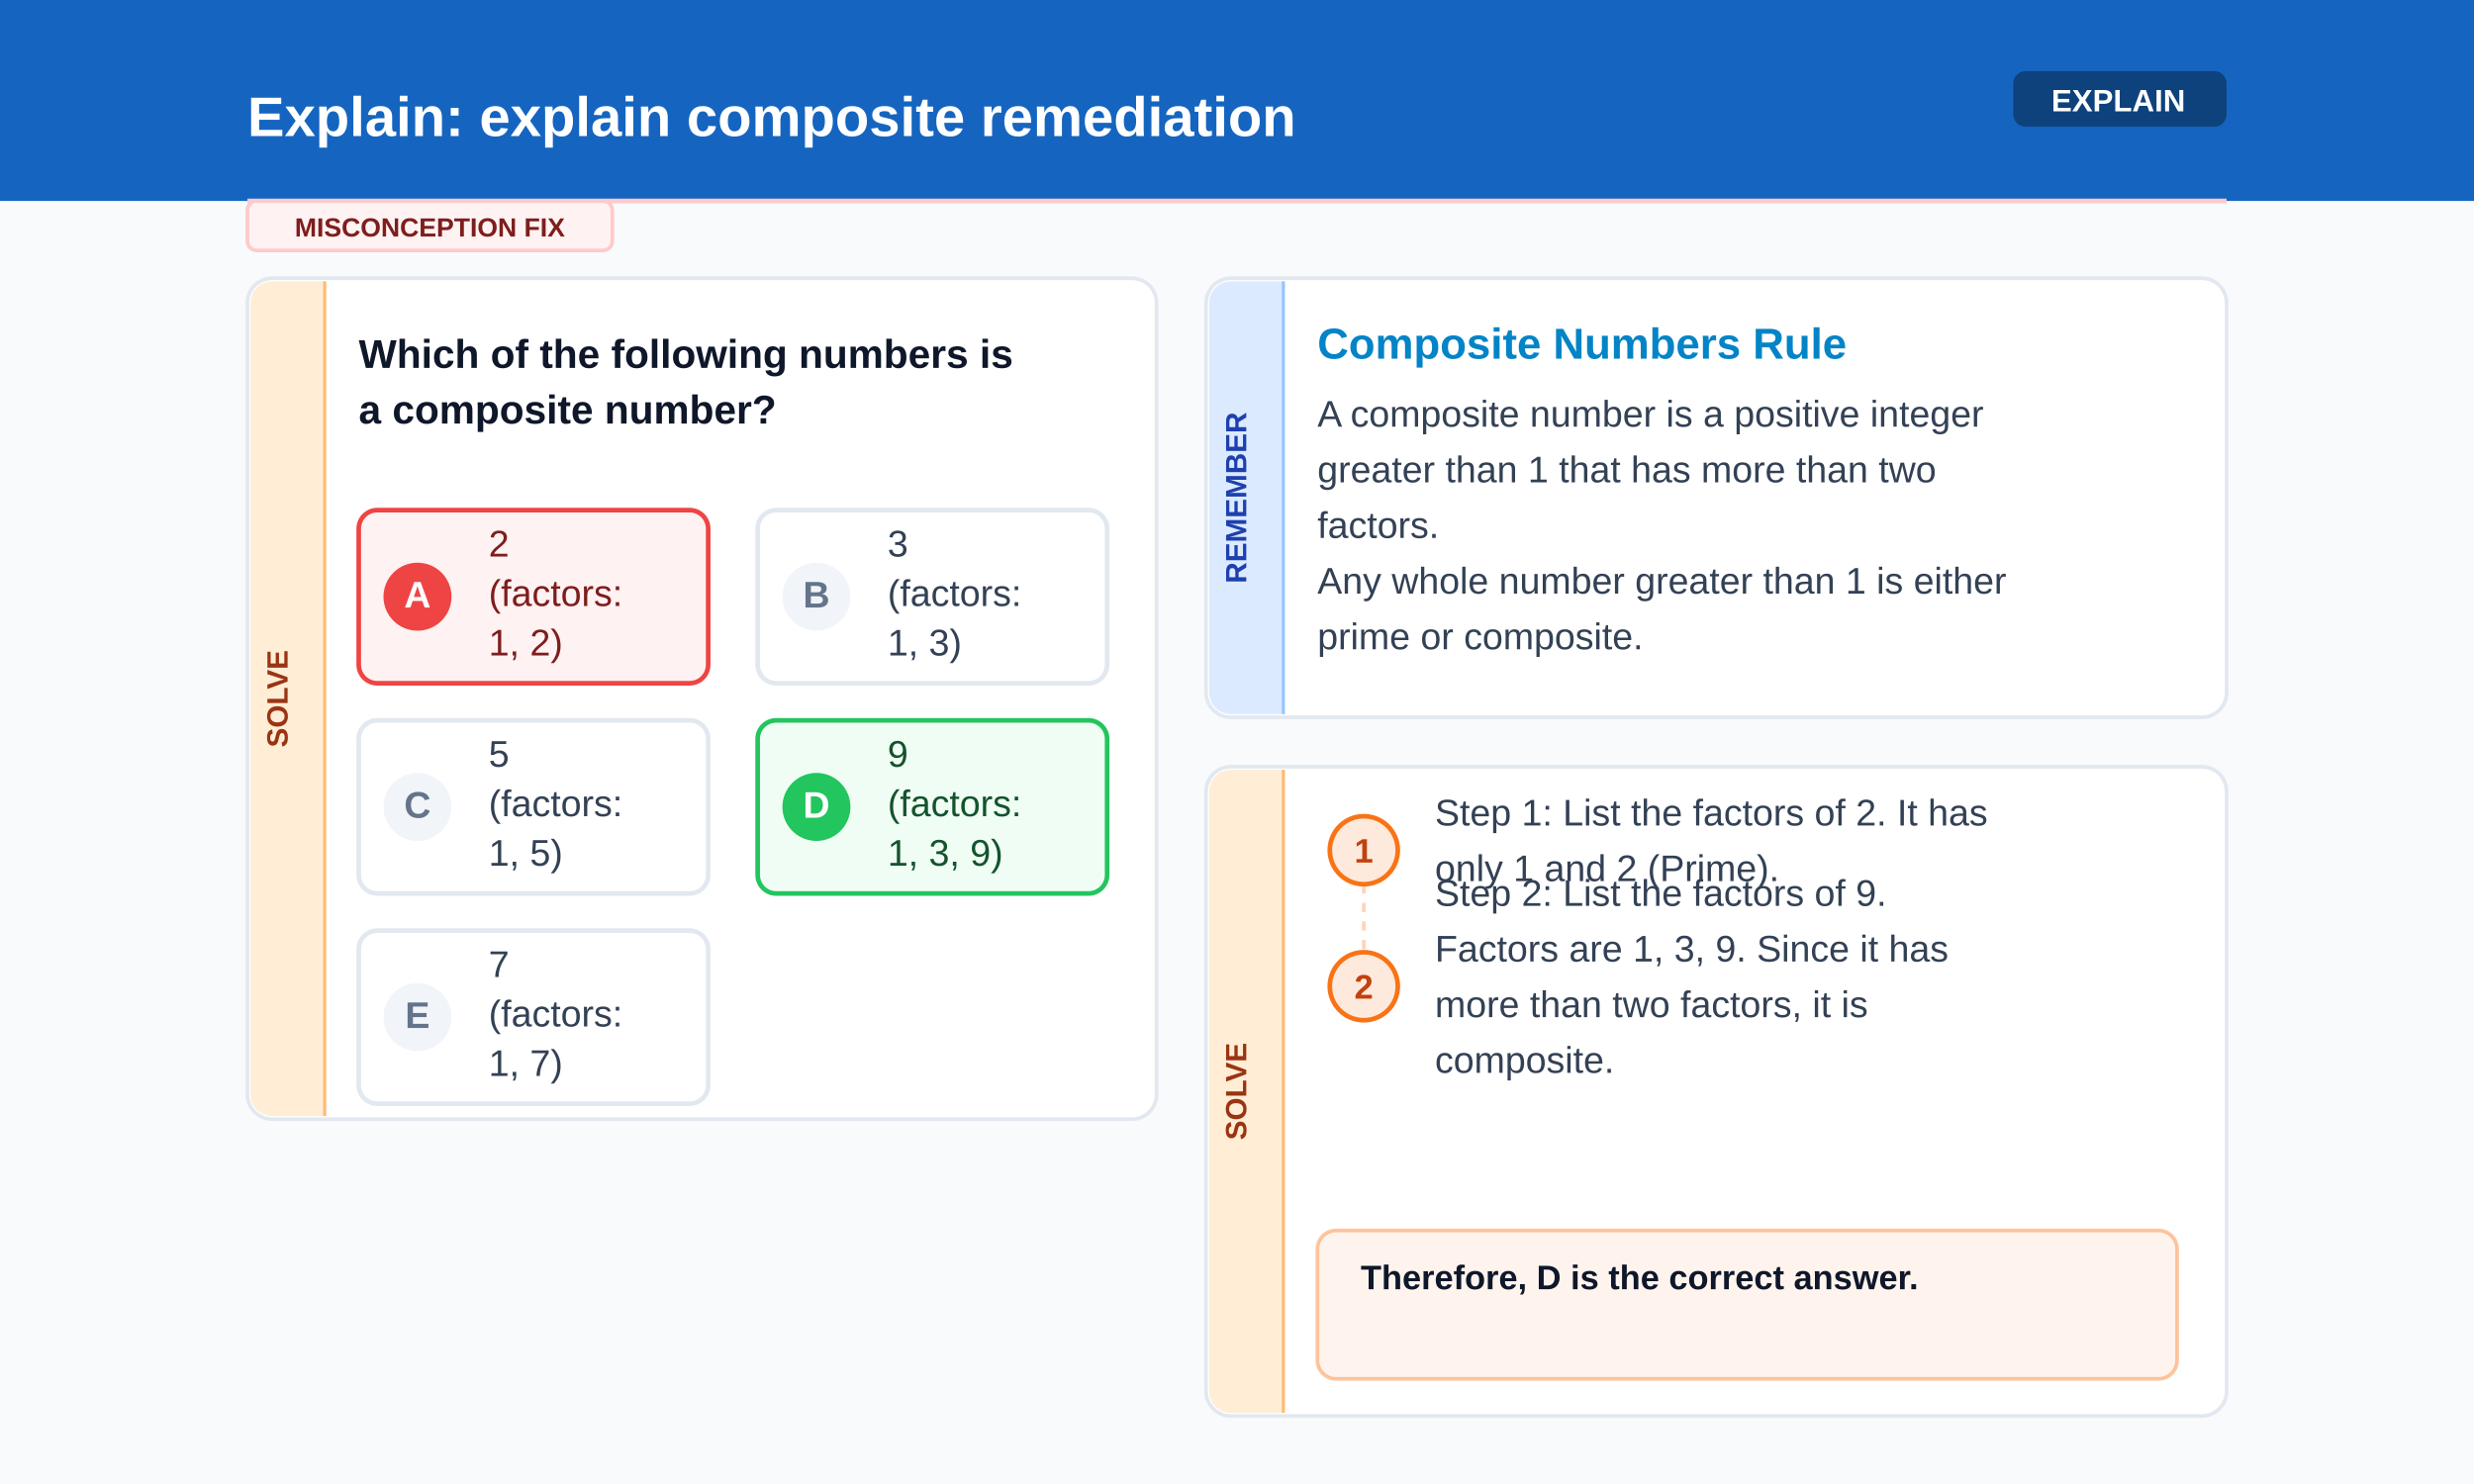
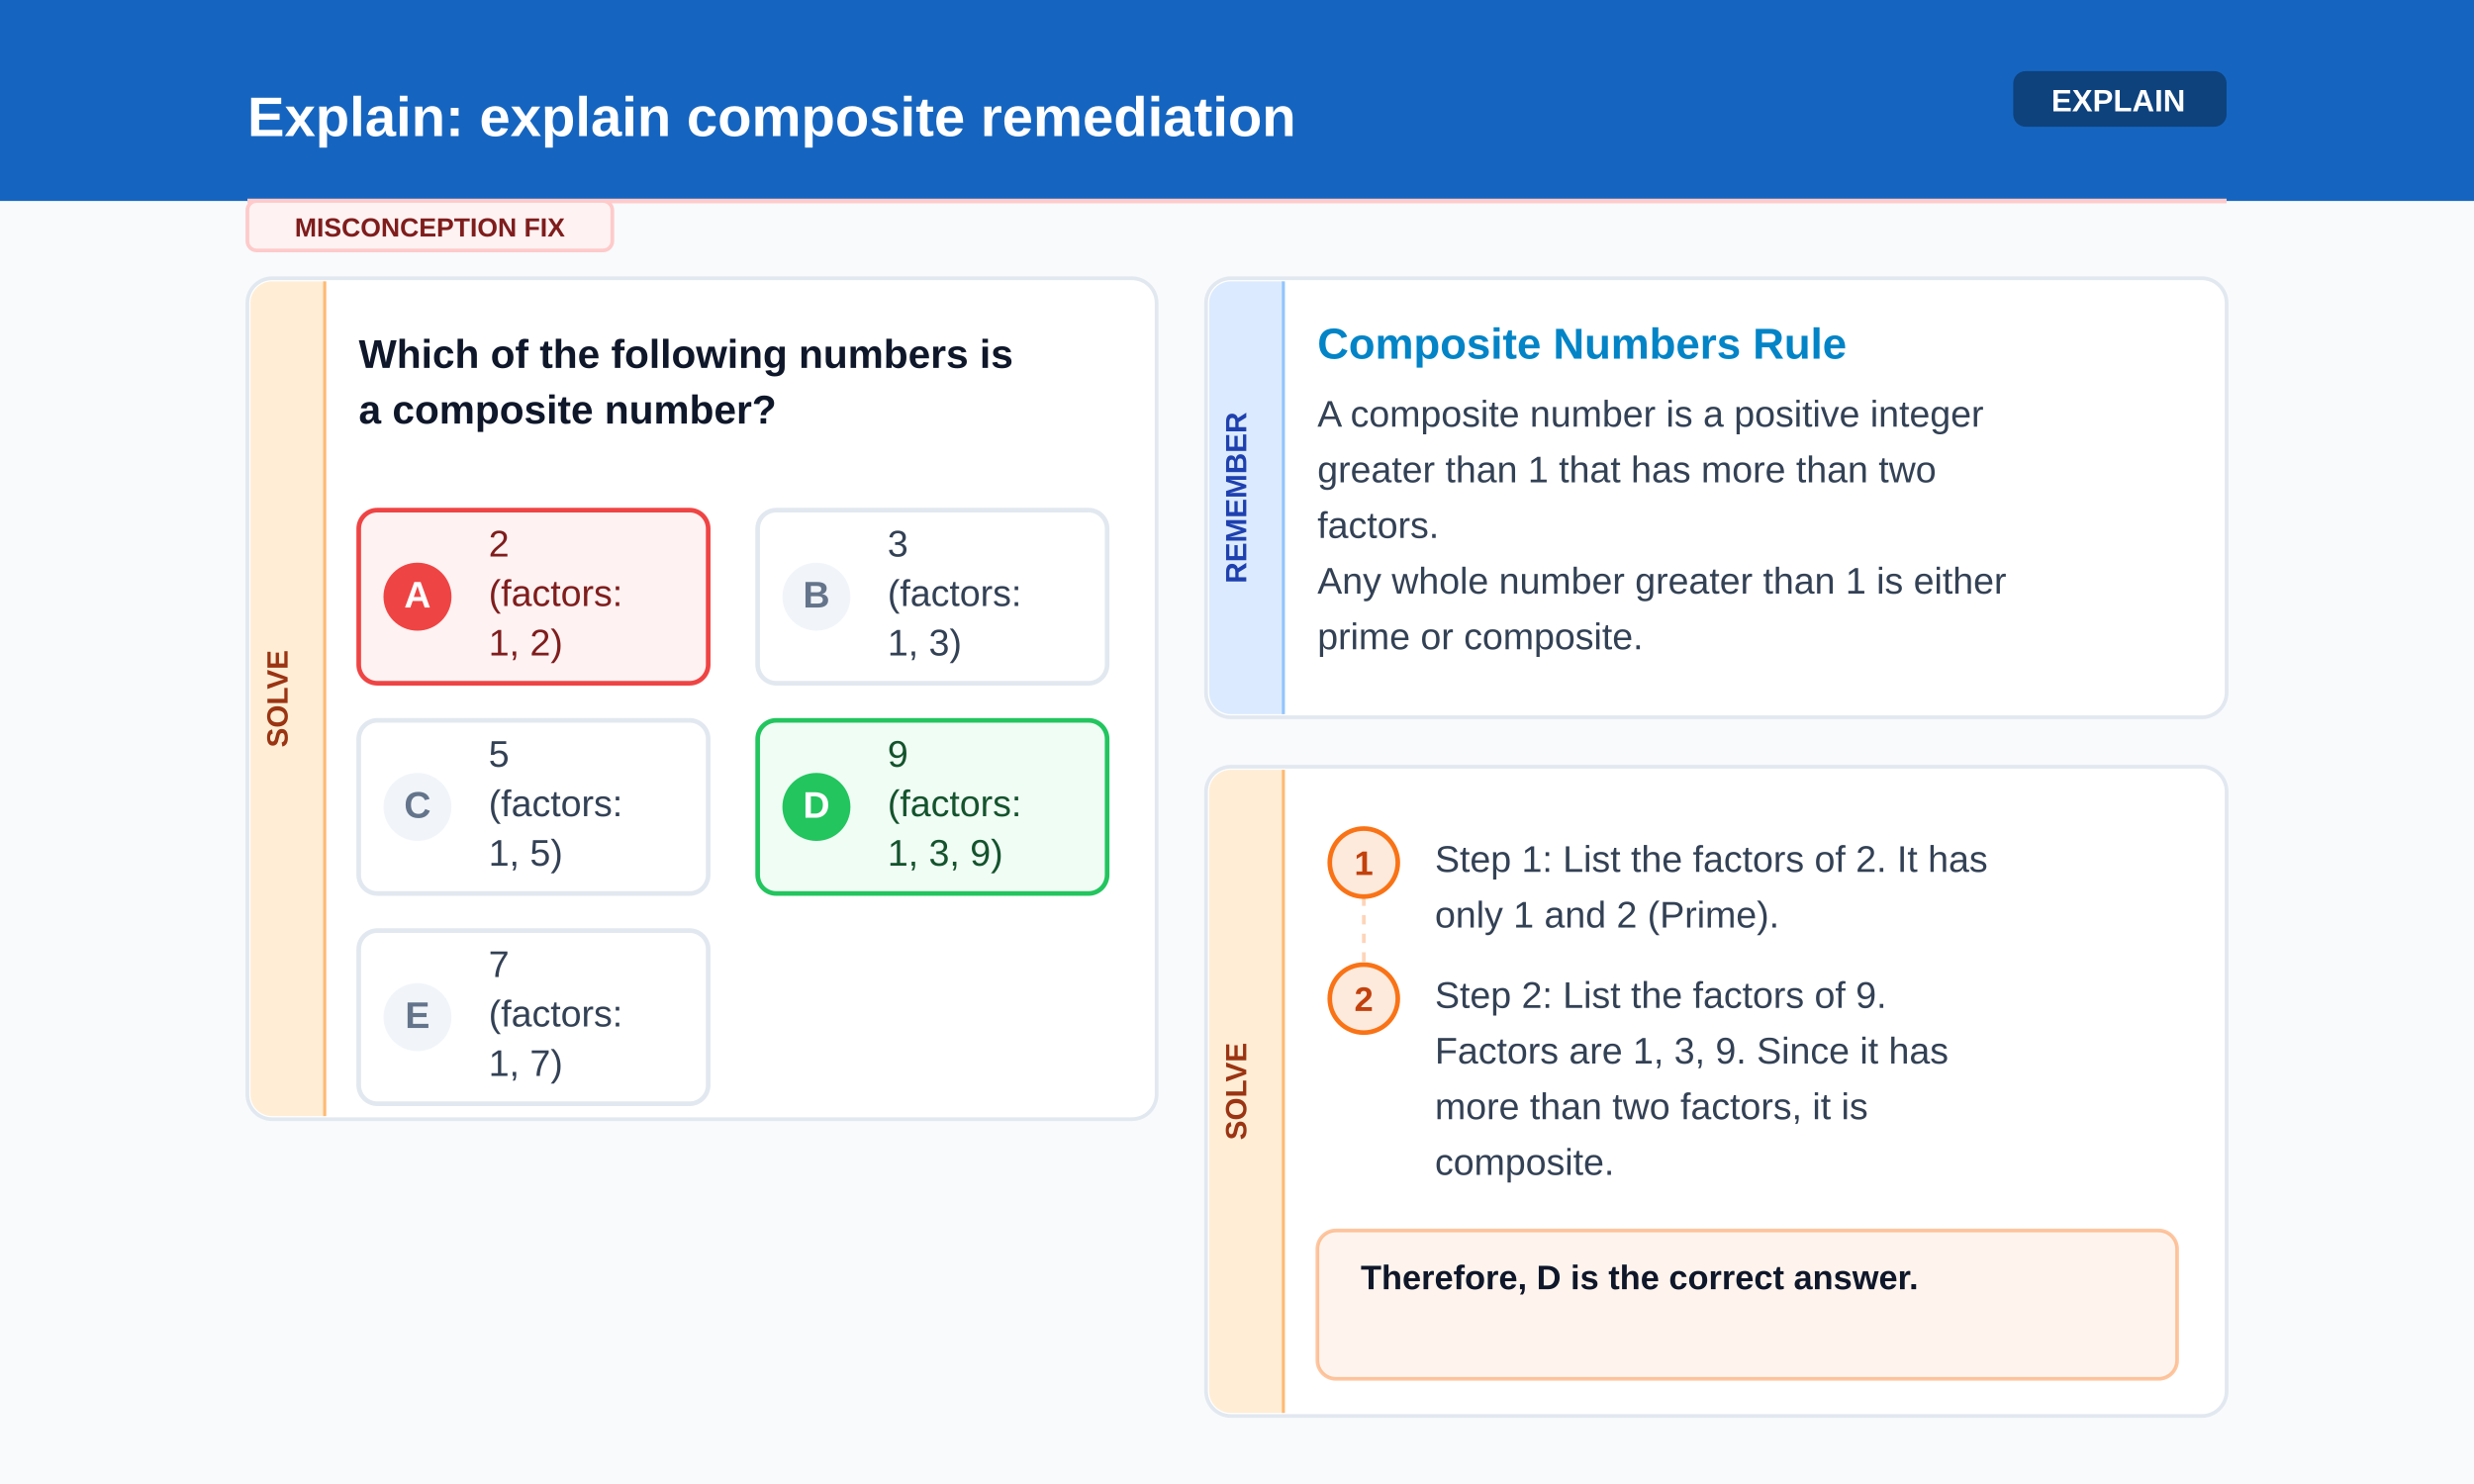
<svg xmlns="http://www.w3.org/2000/svg" width="800" height="480">
  <rect width="800" height="480" fill="#f8fafc" />
  <rect width="800" height="65" fill="#1565C0" />
  <g id="u0" data-reveal-order="0" data-ref="title" data-type="title">
    <text x="80" y="44" font-family="Arial, sans-serif" font-size="18" font-weight="bold" fill="#FFFFFF" text-anchor="start">Explain: explain composite remediation</text>
  </g>
  <rect x="651" y="23" width="69" height="18" rx="4" fill="#000000" opacity="0.35" />
  <text x="685" y="36" font-family="Arial, sans-serif" font-size="10" font-weight="bold" fill="#FFFFFF" text-anchor="middle">EXPLAIN</text>
  <line x1="80" y1="65" x2="720" y2="65" stroke="#fecaca" stroke-width="1.5" />
  <rect x="80" y="65" width="118" height="16" rx="3" fill="#fef2f2" stroke="#fecaca" stroke-width="1.2" />
  <text x="139" y="76.5" font-family="Arial, sans-serif" font-size="8.5" font-weight="bold" fill="#7f1d1d" text-anchor="middle">MISCONCEPTION FIX</text>
  <g id="u1" data-reveal-order="1" data-ref="center" data-type="remediation_block">
    <rect x="80" y="90" width="294" height="272" rx="8" fill="#ffffff" stroke="#e2e8f0" stroke-width="1.2" />
    <path d="M 105 91 L 88 91 A 7 7 0 0 0 81 98 L 81 354 A 7 7 0 0 0 88 361 L 105 361 Z" fill="#ffedd5" />
    <line x1="105" y1="91" x2="105" y2="361" stroke="#fdba74" stroke-width="1" />
    <text x="93" y="226.0" font-family="Arial, sans-serif" font-size="9.5" font-weight="bold" fill="#9a3412" text-anchor="middle" transform="rotate(-90, 93, 226.0)">SOLVE</text>
    <text x="116" y="119" font-family="Arial, sans-serif" font-size="13" font-weight="bold" fill="#0f172a" text-anchor="start">Which of the following numbers is</text>
    <text x="116" y="137" font-family="Arial, sans-serif" font-size="13" font-weight="bold" fill="#0f172a" text-anchor="start">a composite number?</text>
    <rect x="116" y="165" width="113" height="56" rx="6" fill="#fef2f2" stroke="#ef4444" stroke-width="1.5" />
    <circle cx="135" cy="193" r="11" fill="#ef4444" />
    <text x="135" y="196.5" font-family="Arial, sans-serif" font-size="12" font-weight="bold" fill="#ffffff" text-anchor="middle">A</text>
    <text x="158" y="180" font-family="Arial, sans-serif" font-size="12" font-weight="normal" fill="#7f1d1d" text-anchor="start">2</text>
    <text x="158" y="196" font-family="Arial, sans-serif" font-size="12" font-weight="normal" fill="#7f1d1d" text-anchor="start">(factors:</text>
    <text x="158" y="212" font-family="Arial, sans-serif" font-size="12" font-weight="normal" fill="#7f1d1d" text-anchor="start">1, 2)</text>
    <rect x="245" y="165" width="113" height="56" rx="6" fill="#ffffff" stroke="#e2e8f0" stroke-width="1.5" />
    <circle cx="264" cy="193" r="11" fill="#f1f5f9" />
    <text x="264" y="196.5" font-family="Arial, sans-serif" font-size="12" font-weight="bold" fill="#64748b" text-anchor="middle">B</text>
    <text x="287" y="180" font-family="Arial, sans-serif" font-size="12" font-weight="normal" fill="#334155" text-anchor="start">3</text>
    <text x="287" y="196" font-family="Arial, sans-serif" font-size="12" font-weight="normal" fill="#334155" text-anchor="start">(factors:</text>
    <text x="287" y="212" font-family="Arial, sans-serif" font-size="12" font-weight="normal" fill="#334155" text-anchor="start">1, 3)</text>
    <rect x="116" y="233" width="113" height="56" rx="6" fill="#ffffff" stroke="#e2e8f0" stroke-width="1.5" />
    <circle cx="135" cy="261" r="11" fill="#f1f5f9" />
    <text x="135" y="264.5" font-family="Arial, sans-serif" font-size="12" font-weight="bold" fill="#64748b" text-anchor="middle">C</text>
    <text x="158" y="248" font-family="Arial, sans-serif" font-size="12" font-weight="normal" fill="#334155" text-anchor="start">5</text>
    <text x="158" y="264" font-family="Arial, sans-serif" font-size="12" font-weight="normal" fill="#334155" text-anchor="start">(factors:</text>
    <text x="158" y="280" font-family="Arial, sans-serif" font-size="12" font-weight="normal" fill="#334155" text-anchor="start">1, 5)</text>
    <rect x="245" y="233" width="113" height="56" rx="6" fill="#f0fdf4" stroke="#22c55e" stroke-width="1.5" />
    <circle cx="264" cy="261" r="11" fill="#22c55e" />
    <text x="264" y="264.5" font-family="Arial, sans-serif" font-size="12" font-weight="bold" fill="#ffffff" text-anchor="middle">D</text>
    <text x="287" y="248" font-family="Arial, sans-serif" font-size="12" font-weight="normal" fill="#14532d" text-anchor="start">9</text>
    <text x="287" y="264" font-family="Arial, sans-serif" font-size="12" font-weight="normal" fill="#14532d" text-anchor="start">(factors:</text>
    <text x="287" y="280" font-family="Arial, sans-serif" font-size="12" font-weight="normal" fill="#14532d" text-anchor="start">1, 3, 9)</text>
    <rect x="116" y="301" width="113" height="56" rx="6" fill="#ffffff" stroke="#e2e8f0" stroke-width="1.5" />
    <circle cx="135" cy="329" r="11" fill="#f1f5f9" />
    <text x="135" y="332.5" font-family="Arial, sans-serif" font-size="12" font-weight="bold" fill="#64748b" text-anchor="middle">E</text>
    <text x="158" y="316" font-family="Arial, sans-serif" font-size="12" font-weight="normal" fill="#334155" text-anchor="start">7</text>
    <text x="158" y="332" font-family="Arial, sans-serif" font-size="12" font-weight="normal" fill="#334155" text-anchor="start">(factors:</text>
    <text x="158" y="348" font-family="Arial, sans-serif" font-size="12" font-weight="normal" fill="#334155" text-anchor="start">1, 7)</text>
    <rect x="390" y="90" width="330" height="142" rx="8" fill="#ffffff" stroke="#e2e8f0" stroke-width="1.2" />
    <path d="M 415 91 L 398 91 A 7 7 0 0 0 391 98 L 391 224 A 7 7 0 0 0 398 231 L 415 231 Z" fill="#dbeafe" />
    <line x1="415" y1="91" x2="415" y2="231" stroke="#93c5fd" stroke-width="1" />
    <text x="403" y="161.0" font-family="Arial, sans-serif" font-size="9.5" font-weight="bold" fill="#1e40af" text-anchor="middle" transform="rotate(-90, 403, 161.0)">REMEMBER</text>
    <text x="426" y="116" font-family="Arial, sans-serif" font-size="14" font-weight="bold" fill="#0284c7" text-anchor="start">Composite Numbers Rule</text>
    <text x="426" y="138" font-family="Arial, sans-serif" font-size="12" font-weight="normal" fill="#334155" text-anchor="start">A composite number is a positive integer</text>
    <text x="426" y="156" font-family="Arial, sans-serif" font-size="12" font-weight="normal" fill="#334155" text-anchor="start">greater than 1 that has more than two</text>
    <text x="426" y="174" font-family="Arial, sans-serif" font-size="12" font-weight="normal" fill="#334155" text-anchor="start">factors.</text>
    <text x="426" y="192" font-family="Arial, sans-serif" font-size="12" font-weight="normal" fill="#334155" text-anchor="start">Any whole number greater than 1 is either</text>
    <text x="426" y="210" font-family="Arial, sans-serif" font-size="12" font-weight="normal" fill="#334155" text-anchor="start">prime or composite.</text>
    <rect x="390" y="248" width="330" height="210" rx="8" fill="#ffffff" stroke="#e2e8f0" stroke-width="1.2" />
    <path d="M 415 249 L 398 249 A 7 7 0 0 0 391 256 L 391 450 A 7 7 0 0 0 398 457 L 415 457 Z" fill="#ffedd5" />
    <line x1="415" y1="249" x2="415" y2="457" stroke="#fdba74" stroke-width="1" />
    <text x="403" y="353.0" font-family="Arial, sans-serif" font-size="9.5" font-weight="bold" fill="#9a3412" text-anchor="middle" transform="rotate(-90, 403, 353.0)">SOLVE</text>
-     <circle cx="441" cy="275" r="11" fill="#f97316" opacity="0.15" />
-     <circle cx="441" cy="275" r="11" fill="none" stroke="#f97316" stroke-width="1.5" />
-     <text x="441" y="279" font-family="Arial, sans-serif" font-size="11" font-weight="bold" fill="#c2410c" text-anchor="middle">1</text>
-     <text x="464" y="267" font-family="Arial, sans-serif" font-size="12" font-weight="normal" fill="#334155" text-anchor="start">Step 1: List the factors of 2. It has</text>
-     <text x="464" y="285" font-family="Arial, sans-serif" font-size="12" font-weight="normal" fill="#334155" text-anchor="start">only 1 and 2 (Prime).</text>
-     <line x1="441" y1="286" x2="441" y2="308" stroke="#f97316" stroke-width="1.2" opacity="0.3" stroke-dasharray="3 3" />
-     <circle cx="441" cy="319" r="11" fill="#f97316" opacity="0.15" />
-     <circle cx="441" cy="319" r="11" fill="none" stroke="#f97316" stroke-width="1.5" />
-     <text x="441" y="323" font-family="Arial, sans-serif" font-size="11" font-weight="bold" fill="#c2410c" text-anchor="middle">2</text>
-     <text x="464" y="293" font-family="Arial, sans-serif" font-size="12" font-weight="normal" fill="#334155" text-anchor="start">Step 2: List the factors of 9.</text>
-     <text x="464" y="311" font-family="Arial, sans-serif" font-size="12" font-weight="normal" fill="#334155" text-anchor="start">Factors are 1, 3, 9. Since it has</text>
-     <text x="464" y="329" font-family="Arial, sans-serif" font-size="12" font-weight="normal" fill="#334155" text-anchor="start">more than two factors, it is</text>
-     <text x="464" y="347" font-family="Arial, sans-serif" font-size="12" font-weight="normal" fill="#334155" text-anchor="start">composite.</text>
+     <circle cx="441" cy="279" r="11" fill="#f97316" opacity="0.15" />
+     <circle cx="441" cy="279" r="11" fill="none" stroke="#f97316" stroke-width="1.5" />
+     <text x="441" y="283" font-family="Arial, sans-serif" font-size="11" font-weight="bold" fill="#c2410c" text-anchor="middle">1</text>
+     <text x="464" y="282" font-family="Arial, sans-serif" font-size="12" font-weight="normal" fill="#334155" text-anchor="start">Step 1: List the factors of 2. It has</text>
+     <text x="464" y="300" font-family="Arial, sans-serif" font-size="12" font-weight="normal" fill="#334155" text-anchor="start">only 1 and 2 (Prime).</text>
+     <line x1="441" y1="290" x2="441" y2="312" stroke="#f97316" stroke-width="1.2" opacity="0.3" stroke-dasharray="3 3" />
+     <circle cx="441" cy="323" r="11" fill="#f97316" opacity="0.15" />
+     <circle cx="441" cy="323" r="11" fill="none" stroke="#f97316" stroke-width="1.5" />
+     <text x="441" y="327" font-family="Arial, sans-serif" font-size="11" font-weight="bold" fill="#c2410c" text-anchor="middle">2</text>
+     <text x="464" y="326" font-family="Arial, sans-serif" font-size="12" font-weight="normal" fill="#334155" text-anchor="start">Step 2: List the factors of 9.</text>
+     <text x="464" y="344" font-family="Arial, sans-serif" font-size="12" font-weight="normal" fill="#334155" text-anchor="start">Factors are 1, 3, 9. Since it has</text>
+     <text x="464" y="362" font-family="Arial, sans-serif" font-size="12" font-weight="normal" fill="#334155" text-anchor="start">more than two factors, it is</text>
+     <text x="464" y="380" font-family="Arial, sans-serif" font-size="12" font-weight="normal" fill="#334155" text-anchor="start">composite.</text>
    <rect x="426" y="398" width="278" height="48" rx="6" fill="#f97316" opacity="0.08" />
    <rect x="426" y="398" width="278" height="48" rx="6" fill="none" stroke="#f97316" stroke-width="1.2" opacity="0.4" />
    <text x="440" y="417" font-family="Arial, sans-serif" font-size="11" font-weight="bold" fill="#0f172a" text-anchor="start">Therefore, D is the correct answer.</text>
  </g>
</svg>
